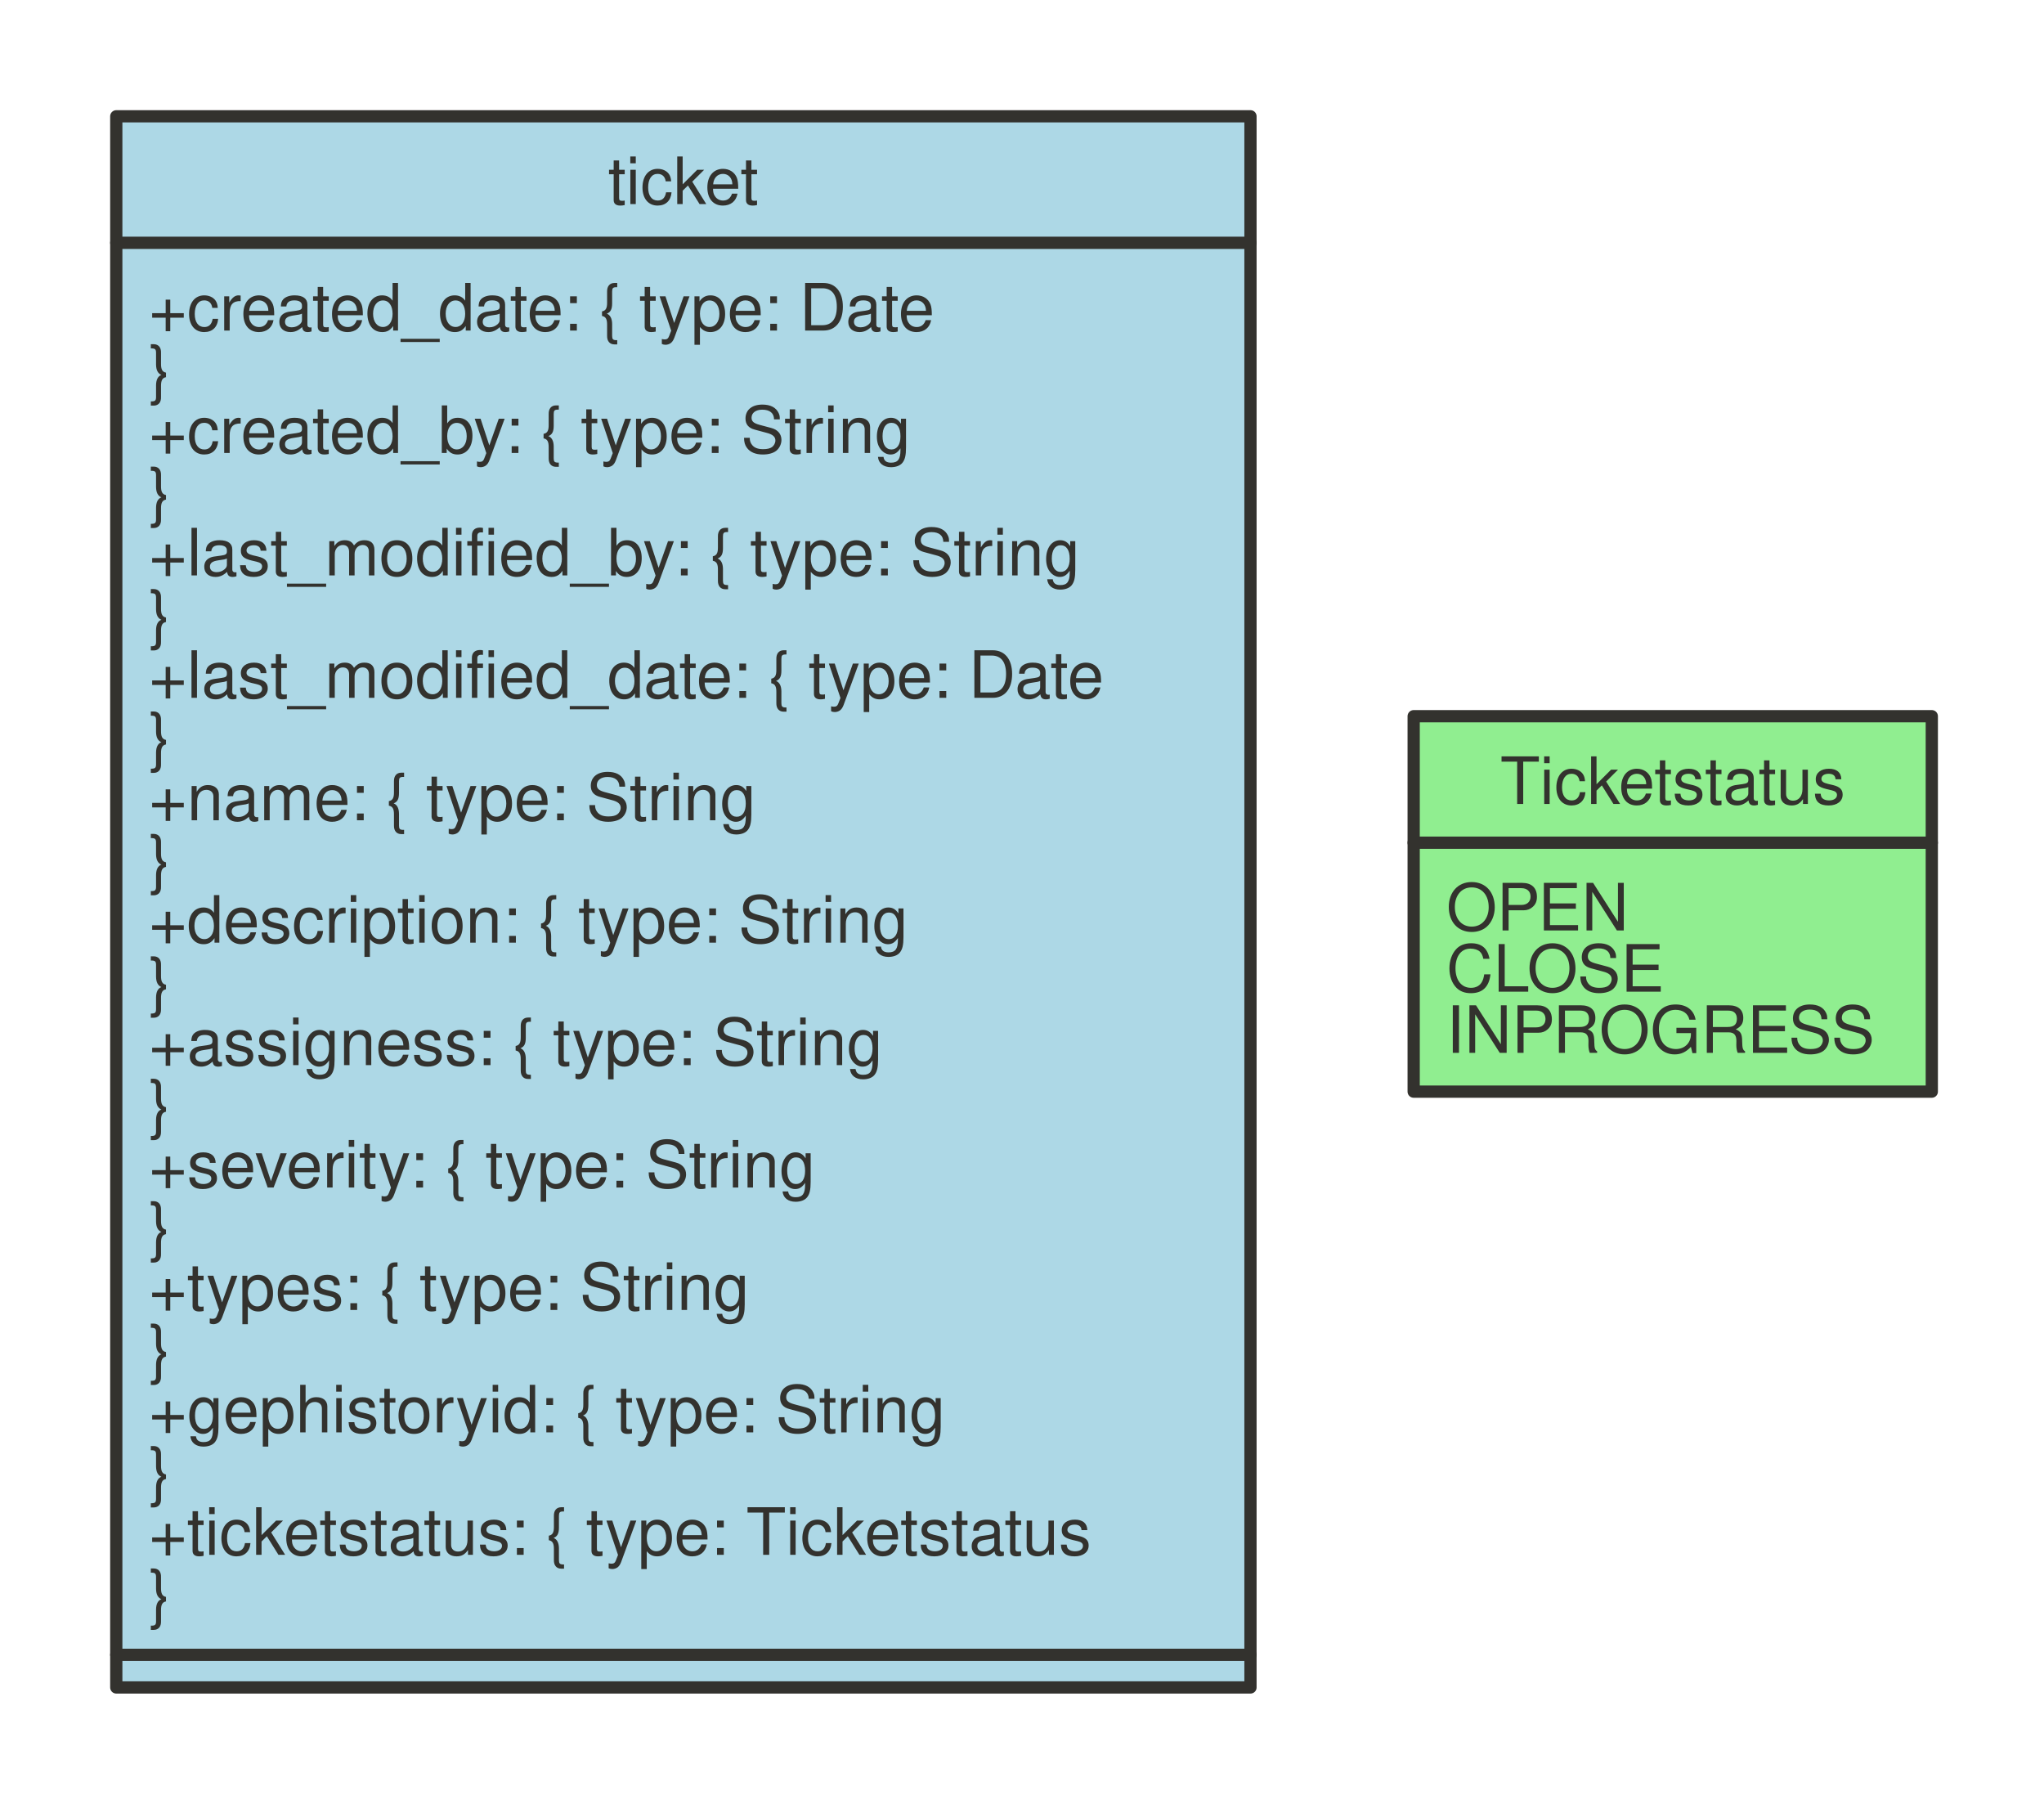
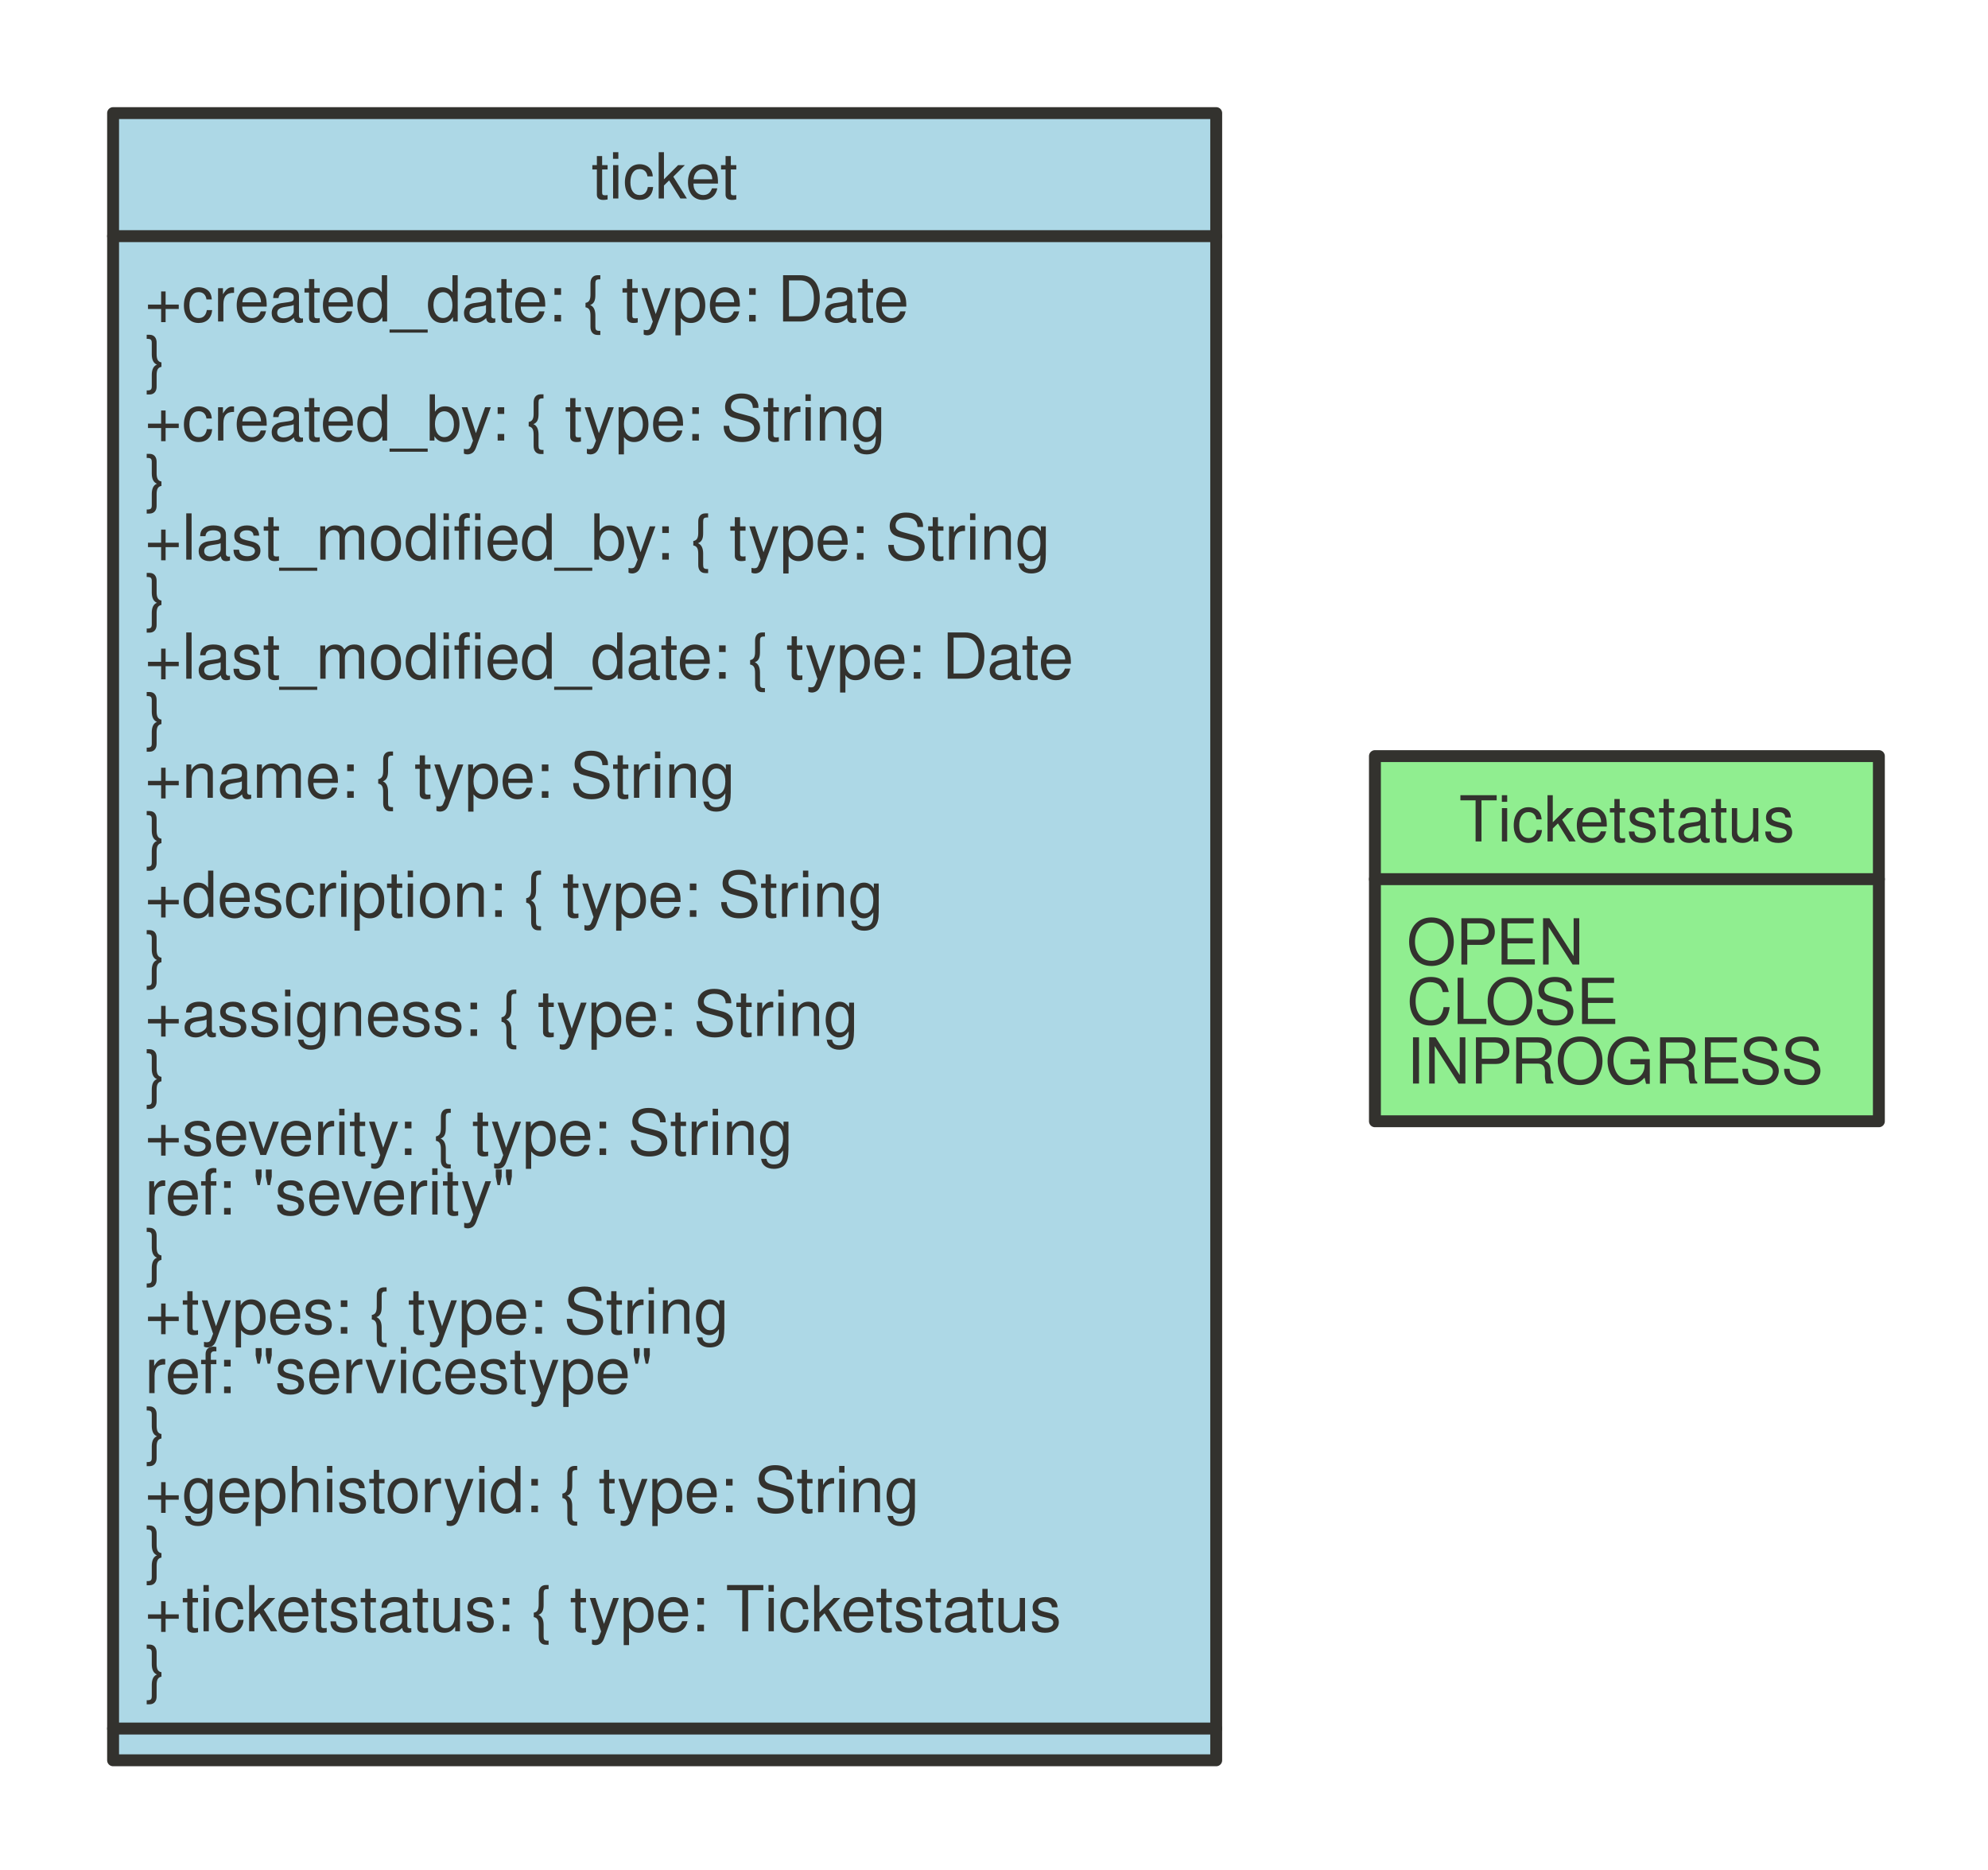
- <svg xmlns="http://www.w3.org/2000/svg" xmlns:xlink="http://www.w3.org/1999/xlink" version="1.1" baseProfile="full" width="501.0" height="441.0" viewbox="0 0 501 441">
+ <svg xmlns="http://www.w3.org/2000/svg" xmlns:xlink="http://www.w3.org/1999/xlink" version="1.1" baseProfile="full" width="501.0" height="471.0" viewbox="0 0 501 471">
  <g stroke-width="1.0" text-align="left" font="12pt Helvetica, Arial, sans-serif" font-size="12pt" font-family="Helvetica" font-weight="normal" font-style="normal">
    <g transform="translate(0.5, 0.5)" font-family="Helvetica" font-size="12pt" font-weight="bold" font-style="normal" stroke-width="3.0" stroke-linejoin="round" stroke-linecap="round" stroke="#33322E">
      <g stroke="transparent" fill="transparent">
-         <rect x="0.0" y="0.0" height="441.0" width="501.0" stroke="none" />
+         <rect x="0.0" y="0.0" height="471.0" width="501.0" stroke="none" />
      </g>
      <g transform="translate(8, 8)" fill="#33322E">
        <g transform="translate(20, 20)">
          <g data-name="ticket">
            <g fill="lightblue" stroke="#33322E" data-name="ticket">
-               <rect x="0.0" y="0.0" height="385.0" width="278.0" data-name="ticket" />
+               <rect x="0.0" y="0.0" height="415.0" width="278.0" data-name="ticket" />
              <path d="M0.0 31.0 L278.0 31.0" fill="none" data-name="ticket" />
-               <path d="M0.0 377.0 L278.0 377.0" fill="none" data-name="ticket" />
+               <path d="M0.0 407.0 L278.0 407.0" fill="none" data-name="ticket" />
            </g>
            <g transform="translate(0, 0)" font-family="Helvetica" font-size="12pt" font-weight="normal" font-style="normal" data-name="ticket">
              <g transform="translate(8, 8)" fill="#33322E" text-align="center" data-name="ticket">
                <a id="../application/services/diagrams/serviceModels/ticket.ts.ticket" xlink:href="../application/services/diagrams/serviceModels/ticket.ts">
                  <text x="131.0" y="13.5" stroke="none" text-anchor="middle" data-name="ticket">ticket</text>
                </a>
              </g>
            </g>
            <g transform="translate(0, 31)" font-family="Helvetica" font-size="12pt" font-weight="normal" font-style="normal" data-name="ticket">
              <g transform="translate(8, 8)" fill="#33322E" text-align="left" data-name="ticket">
                <text x="0.0" y="13.5" stroke="none" data-name="ticket">+created_date: { type: Date</text>
                <text x="0.0" y="28.5" stroke="none" data-name="ticket">}</text>
                <text x="0.0" y="43.5" stroke="none" data-name="ticket">+created_by: { type: String</text>
                <text x="0.0" y="58.5" stroke="none" data-name="ticket">}</text>
                <text x="0.0" y="73.5" stroke="none" data-name="ticket">+last_modified_by: { type: String</text>
                <text x="0.0" y="88.5" stroke="none" data-name="ticket">}</text>
                <text x="0.0" y="103.5" stroke="none" data-name="ticket">+last_modified_date: { type: Date</text>
                <text x="0.0" y="118.5" stroke="none" data-name="ticket">}</text>
                <text x="0.0" y="133.5" stroke="none" data-name="ticket">+name: { type: String</text>
                <text x="0.0" y="148.5" stroke="none" data-name="ticket">}</text>
                <text x="0.0" y="163.5" stroke="none" data-name="ticket">+description: { type: String</text>
                <text x="0.0" y="178.5" stroke="none" data-name="ticket">}</text>
                <text x="0.0" y="193.5" stroke="none" data-name="ticket">+assigness: { type: String</text>
                <text x="0.0" y="208.5" stroke="none" data-name="ticket">}</text>
                <text x="0.0" y="223.5" stroke="none" data-name="ticket">+severity: { type: String</text>
-                 <text x="0.0" y="238.5" stroke="none" data-name="ticket">}</text>
-                 <text x="0.0" y="253.5" stroke="none" data-name="ticket">+types: { type: String</text>
-                 <text x="0.0" y="268.5" stroke="none" data-name="ticket">}</text>
-                 <text x="0.0" y="283.5" stroke="none" data-name="ticket">+gephistoryid: { type: String</text>
+                 <text x="0.0" y="238.5" stroke="none" data-name="ticket">ref: "severity"</text>
+                 <text x="0.0" y="253.5" stroke="none" data-name="ticket">}</text>
+                 <text x="0.0" y="268.5" stroke="none" data-name="ticket">+types: { type: String</text>
+                 <text x="0.0" y="283.5" stroke="none" data-name="ticket">ref: "servicestype"</text>
                <text x="0.0" y="298.5" stroke="none" data-name="ticket">}</text>
-                 <text x="0.0" y="313.5" stroke="none" data-name="ticket">+ticketstatus: { type: Ticketstatus</text>
+                 <text x="0.0" y="313.5" stroke="none" data-name="ticket">+gephistoryid: { type: String</text>
                <text x="0.0" y="328.5" stroke="none" data-name="ticket">}</text>
+                 <text x="0.0" y="343.5" stroke="none" data-name="ticket">+ticketstatus: { type: Ticketstatus</text>
+                 <text x="0.0" y="358.5" stroke="none" data-name="ticket">}</text>
              </g>
            </g>
-             <g transform="translate(0, 377)" font-family="Helvetica" font-size="12pt" font-weight="normal" font-style="normal" data-name="ticket">
+             <g transform="translate(0, 407)" font-family="Helvetica" font-size="12pt" font-weight="normal" font-style="normal" data-name="ticket">
              <g transform="translate(8, 8)" fill="#33322E" data-name="ticket">

</g>
            </g>
          </g>
          <g data-name="Ticketstatus">
            <g fill="lightgreen" stroke="#33322E" data-name="Ticketstatus">
-               <rect x="318.0" y="147.0" height="92.0" width="127.0" data-name="Ticketstatus" />
-               <path d="M318.0 178.0 L445.0 178.0" fill="none" data-name="Ticketstatus" />
+               <rect x="318.0" y="162.0" height="92.0" width="127.0" data-name="Ticketstatus" />
+               <path d="M318.0 193.0 L445.0 193.0" fill="none" data-name="Ticketstatus" />
            </g>
-             <g transform="translate(318, 147)" font-family="Helvetica" font-size="12pt" font-weight="normal" font-style="normal" data-name="Ticketstatus">
+             <g transform="translate(318, 162)" font-family="Helvetica" font-size="12pt" font-weight="normal" font-style="normal" data-name="Ticketstatus">
              <g transform="translate(8, 8)" fill="#33322E" text-align="center" data-name="Ticketstatus">
                <a id="../application/services/diagrams/serviceModels/ticket.ts.Ticketstatus" xlink:href="../application/services/diagrams/serviceModels/ticket.ts">
                  <text x="55.5" y="13.5" stroke="none" text-anchor="middle" data-name="Ticketstatus">Ticketstatus</text>
                </a>
              </g>
            </g>
-             <g transform="translate(318, 178)" font-family="Helvetica" font-size="12pt" font-weight="normal" font-style="normal" data-name="Ticketstatus">
+             <g transform="translate(318, 193)" font-family="Helvetica" font-size="12pt" font-weight="normal" font-style="normal" data-name="Ticketstatus">
              <g transform="translate(8, 8)" fill="#33322E" text-align="left" data-name="Ticketstatus">
                <text x="0.0" y="13.5" stroke="none" data-name="Ticketstatus">OPEN</text>
                <text x="0.0" y="28.5" stroke="none" data-name="Ticketstatus">CLOSE</text>
                <text x="0.0" y="43.5" stroke="none" data-name="Ticketstatus">INPROGRESS</text>
              </g>
            </g>
          </g>
        </g>
      </g>
    </g>
  </g>
</svg>
